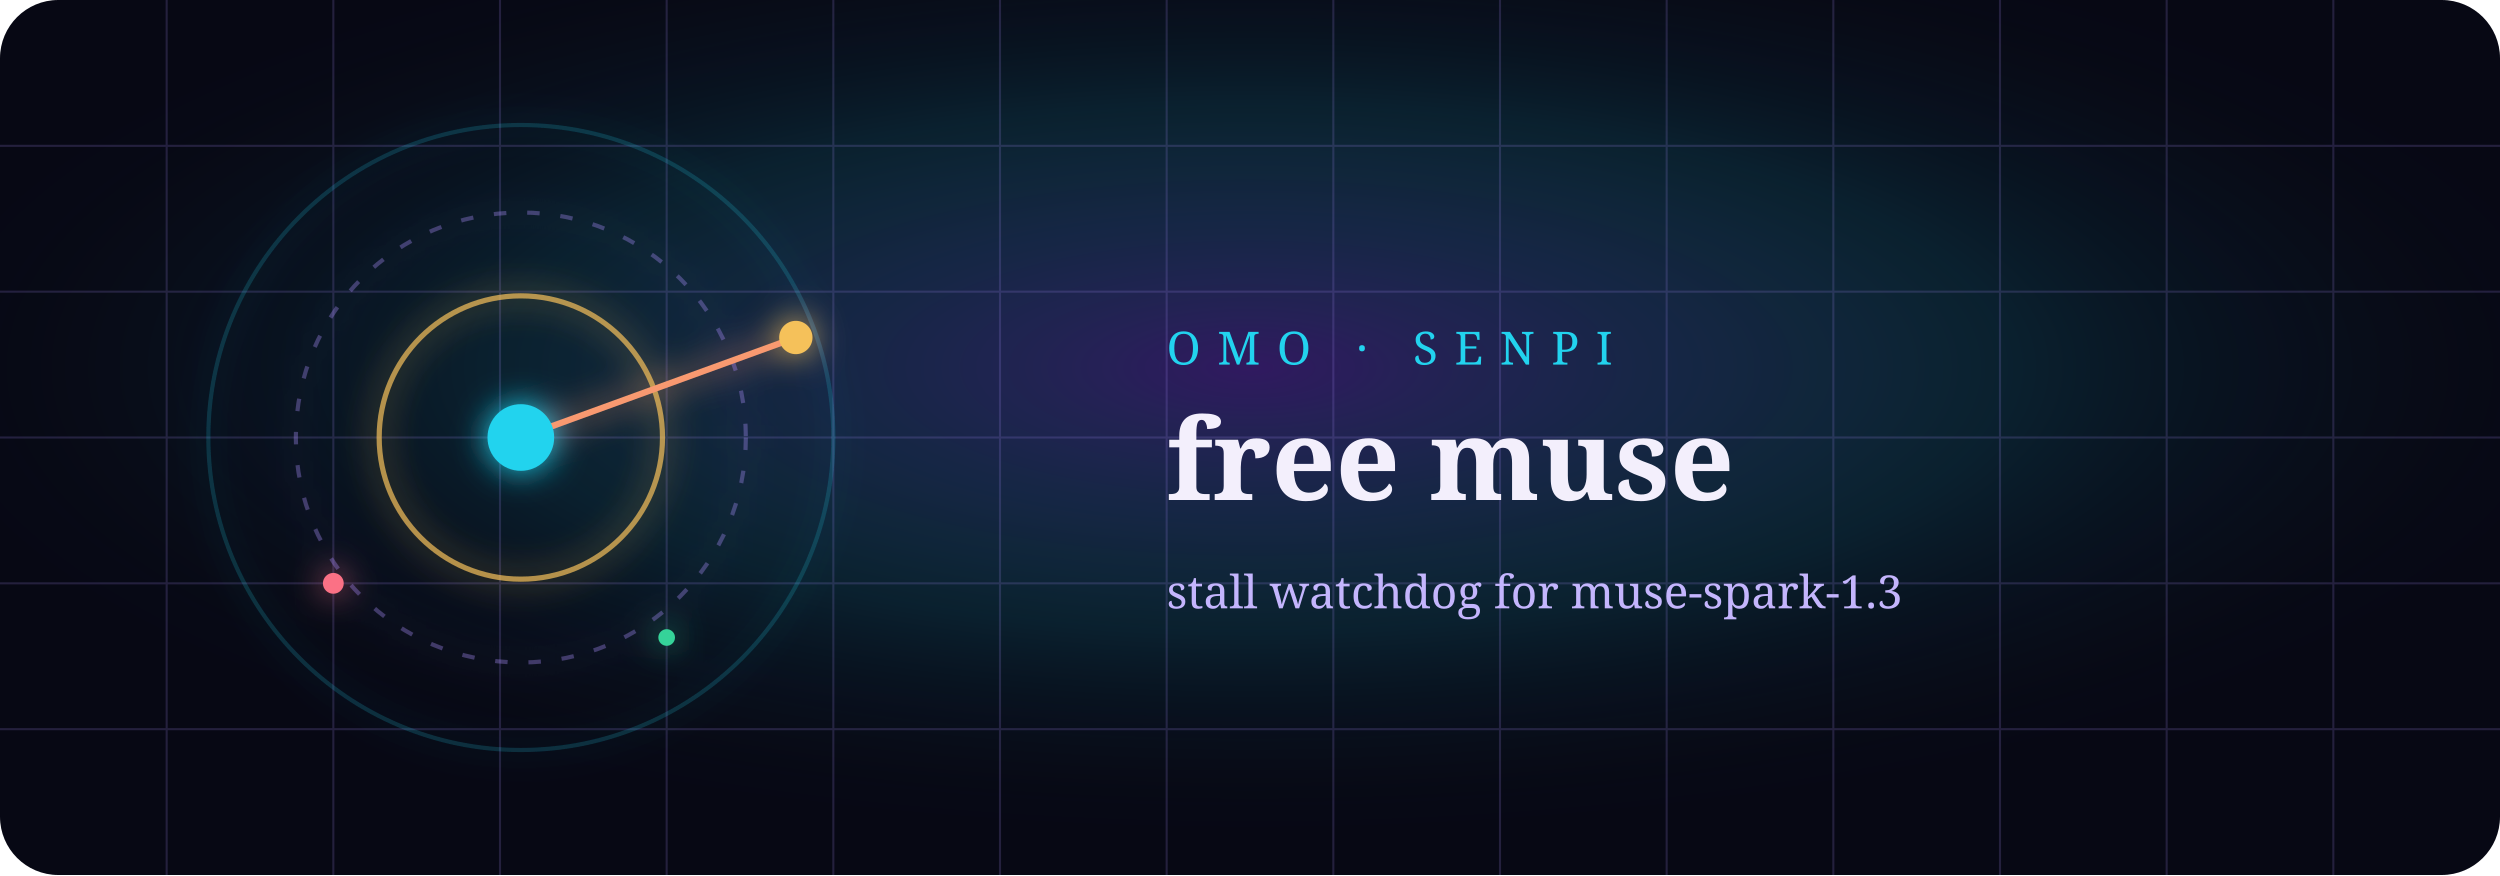
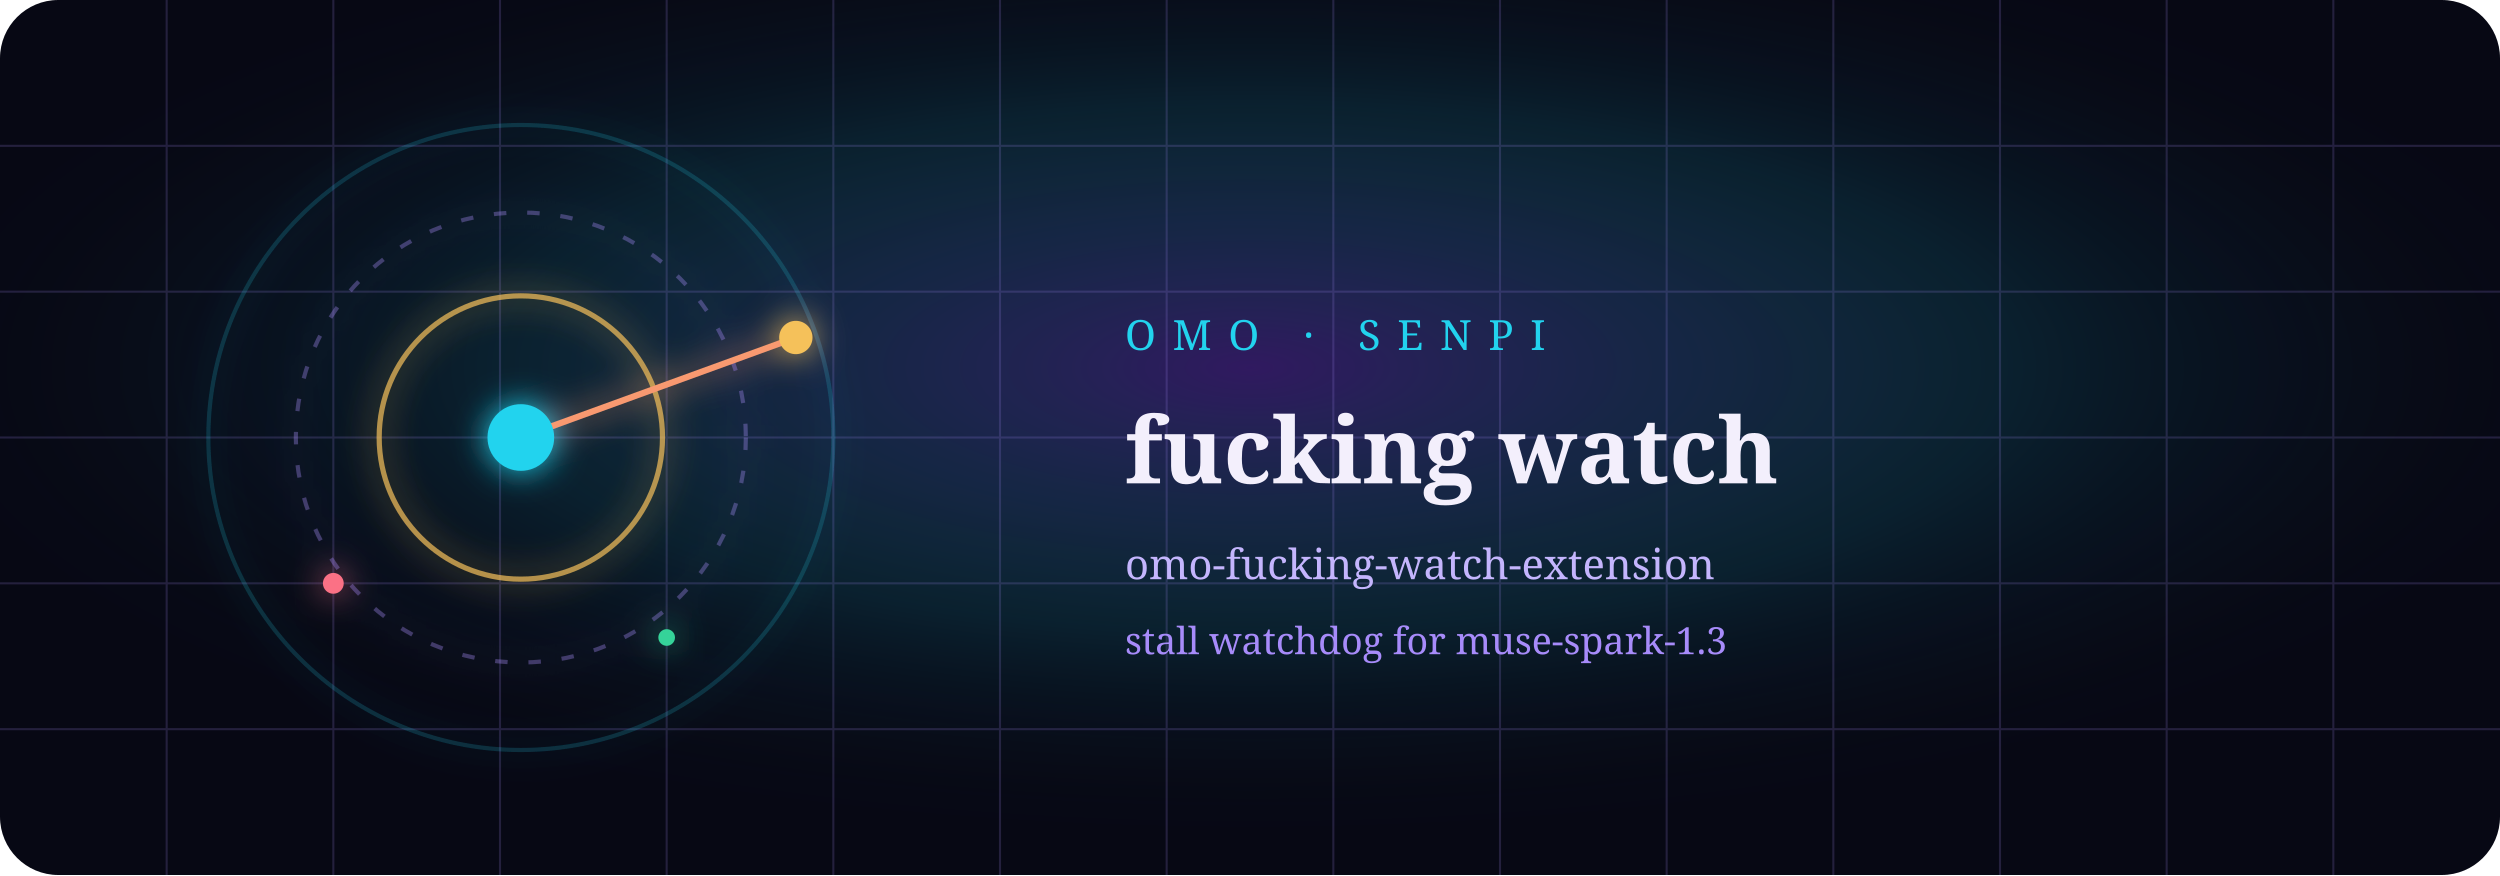
<svg xmlns="http://www.w3.org/2000/svg" viewBox="0 0 1200 420" fill="none">
  <defs>
    <linearGradient id="void" x1="0" y1="0" x2="1200" y2="420">
      <stop offset="0" stop-color="#070814" />
      <stop offset="1" stop-color="#12081f" />
    </linearGradient>
    <radialGradient id="nebula" cx="50%" cy="42%" r="55%">
      <stop offset="0" stop-color="#7c3aed" stop-opacity="0.35" />
      <stop offset="0.55" stop-color="#22d3ee" stop-opacity="0.12" />
      <stop offset="1" stop-color="#070814" stop-opacity="0" />
    </radialGradient>
    <linearGradient id="gold" x1="0" y1="0" x2="1" y2="1">
      <stop offset="0" stop-color="#f5c15a" />
      <stop offset="1" stop-color="#fb7185" />
    </linearGradient>
    <filter id="glow" x="-40%" y="-40%" width="180%" height="180%">
      <feGaussianBlur stdDeviation="8" result="b" />
      <feMerge>
        <feMergeNode in="b" />
        <feMergeNode in="SourceGraphic" />
      </feMerge>
    </filter>
  </defs>
  <rect width="1200" height="420" rx="28" fill="url(#void)" />
  <rect width="1200" height="420" rx="28" fill="url(#nebula)" />
  <g opacity="0.18" stroke="#a78bfa" stroke-width="1">
    <path d="M0 70 H1200 M0 140 H1200 M0 210 H1200 M0 280 H1200 M0 350 H1200" />
    <path d="M80 0 V420 M160 0 V420 M240 0 V420 M320 0 V420 M400 0 V420 M480 0 V420 M560 0 V420 M640 0 V420 M720 0 V420 M800 0 V420 M880 0 V420 M960 0 V420 M1040 0 V420 M1120 0 V420" />
  </g>
  <g transform="translate(250,210)" filter="url(#glow)">
    <circle r="150" stroke="#22d3ee" stroke-opacity="0.18" stroke-width="2" />
    <circle r="108" stroke="#a78bfa" stroke-opacity="0.35" stroke-width="2" stroke-dasharray="6 10" />
    <circle r="68" stroke="#f5c15a" stroke-opacity="0.7" stroke-width="2.5" />
    <path d="M0 0 L132 -48" stroke="url(#gold)" stroke-width="3" stroke-linecap="round" />
    <circle r="16" fill="#22d3ee" />
    <circle cx="132" cy="-48" r="8" fill="#f5c15a" />
    <circle cx="-90" cy="70" r="5" fill="#fb7185" />
    <circle cx="70" cy="96" r="4" fill="#34d399" />
  </g>
  <g fill="#f3effc" font-family="Georgia, serif">
-     <text x="560" y="175" font-size="22" letter-spacing="8" fill="#22d3ee">OMO · SENPI</text>
-     <text x="560" y="240" font-size="54" font-weight="700">free muse</text>
-     <text x="560" y="292" font-size="22" fill="#c4b5fd">stall watchdog for muse-spark-1.3</text>
+     <text x="540" y="168" font-size="20" letter-spacing="8" fill="#22d3ee">OMO · SENPI</text>
+     <text x="540" y="232" font-size="44" font-weight="700">fucking watch</text>
+     <text x="540" y="278" font-size="20" fill="#c4b5fd">omo-fucking-watch-extension</text>
+     <text x="540" y="314" font-size="18" fill="#a78bfa">stall watchdog for muse-spark-1.3</text>
  </g>
</svg>
